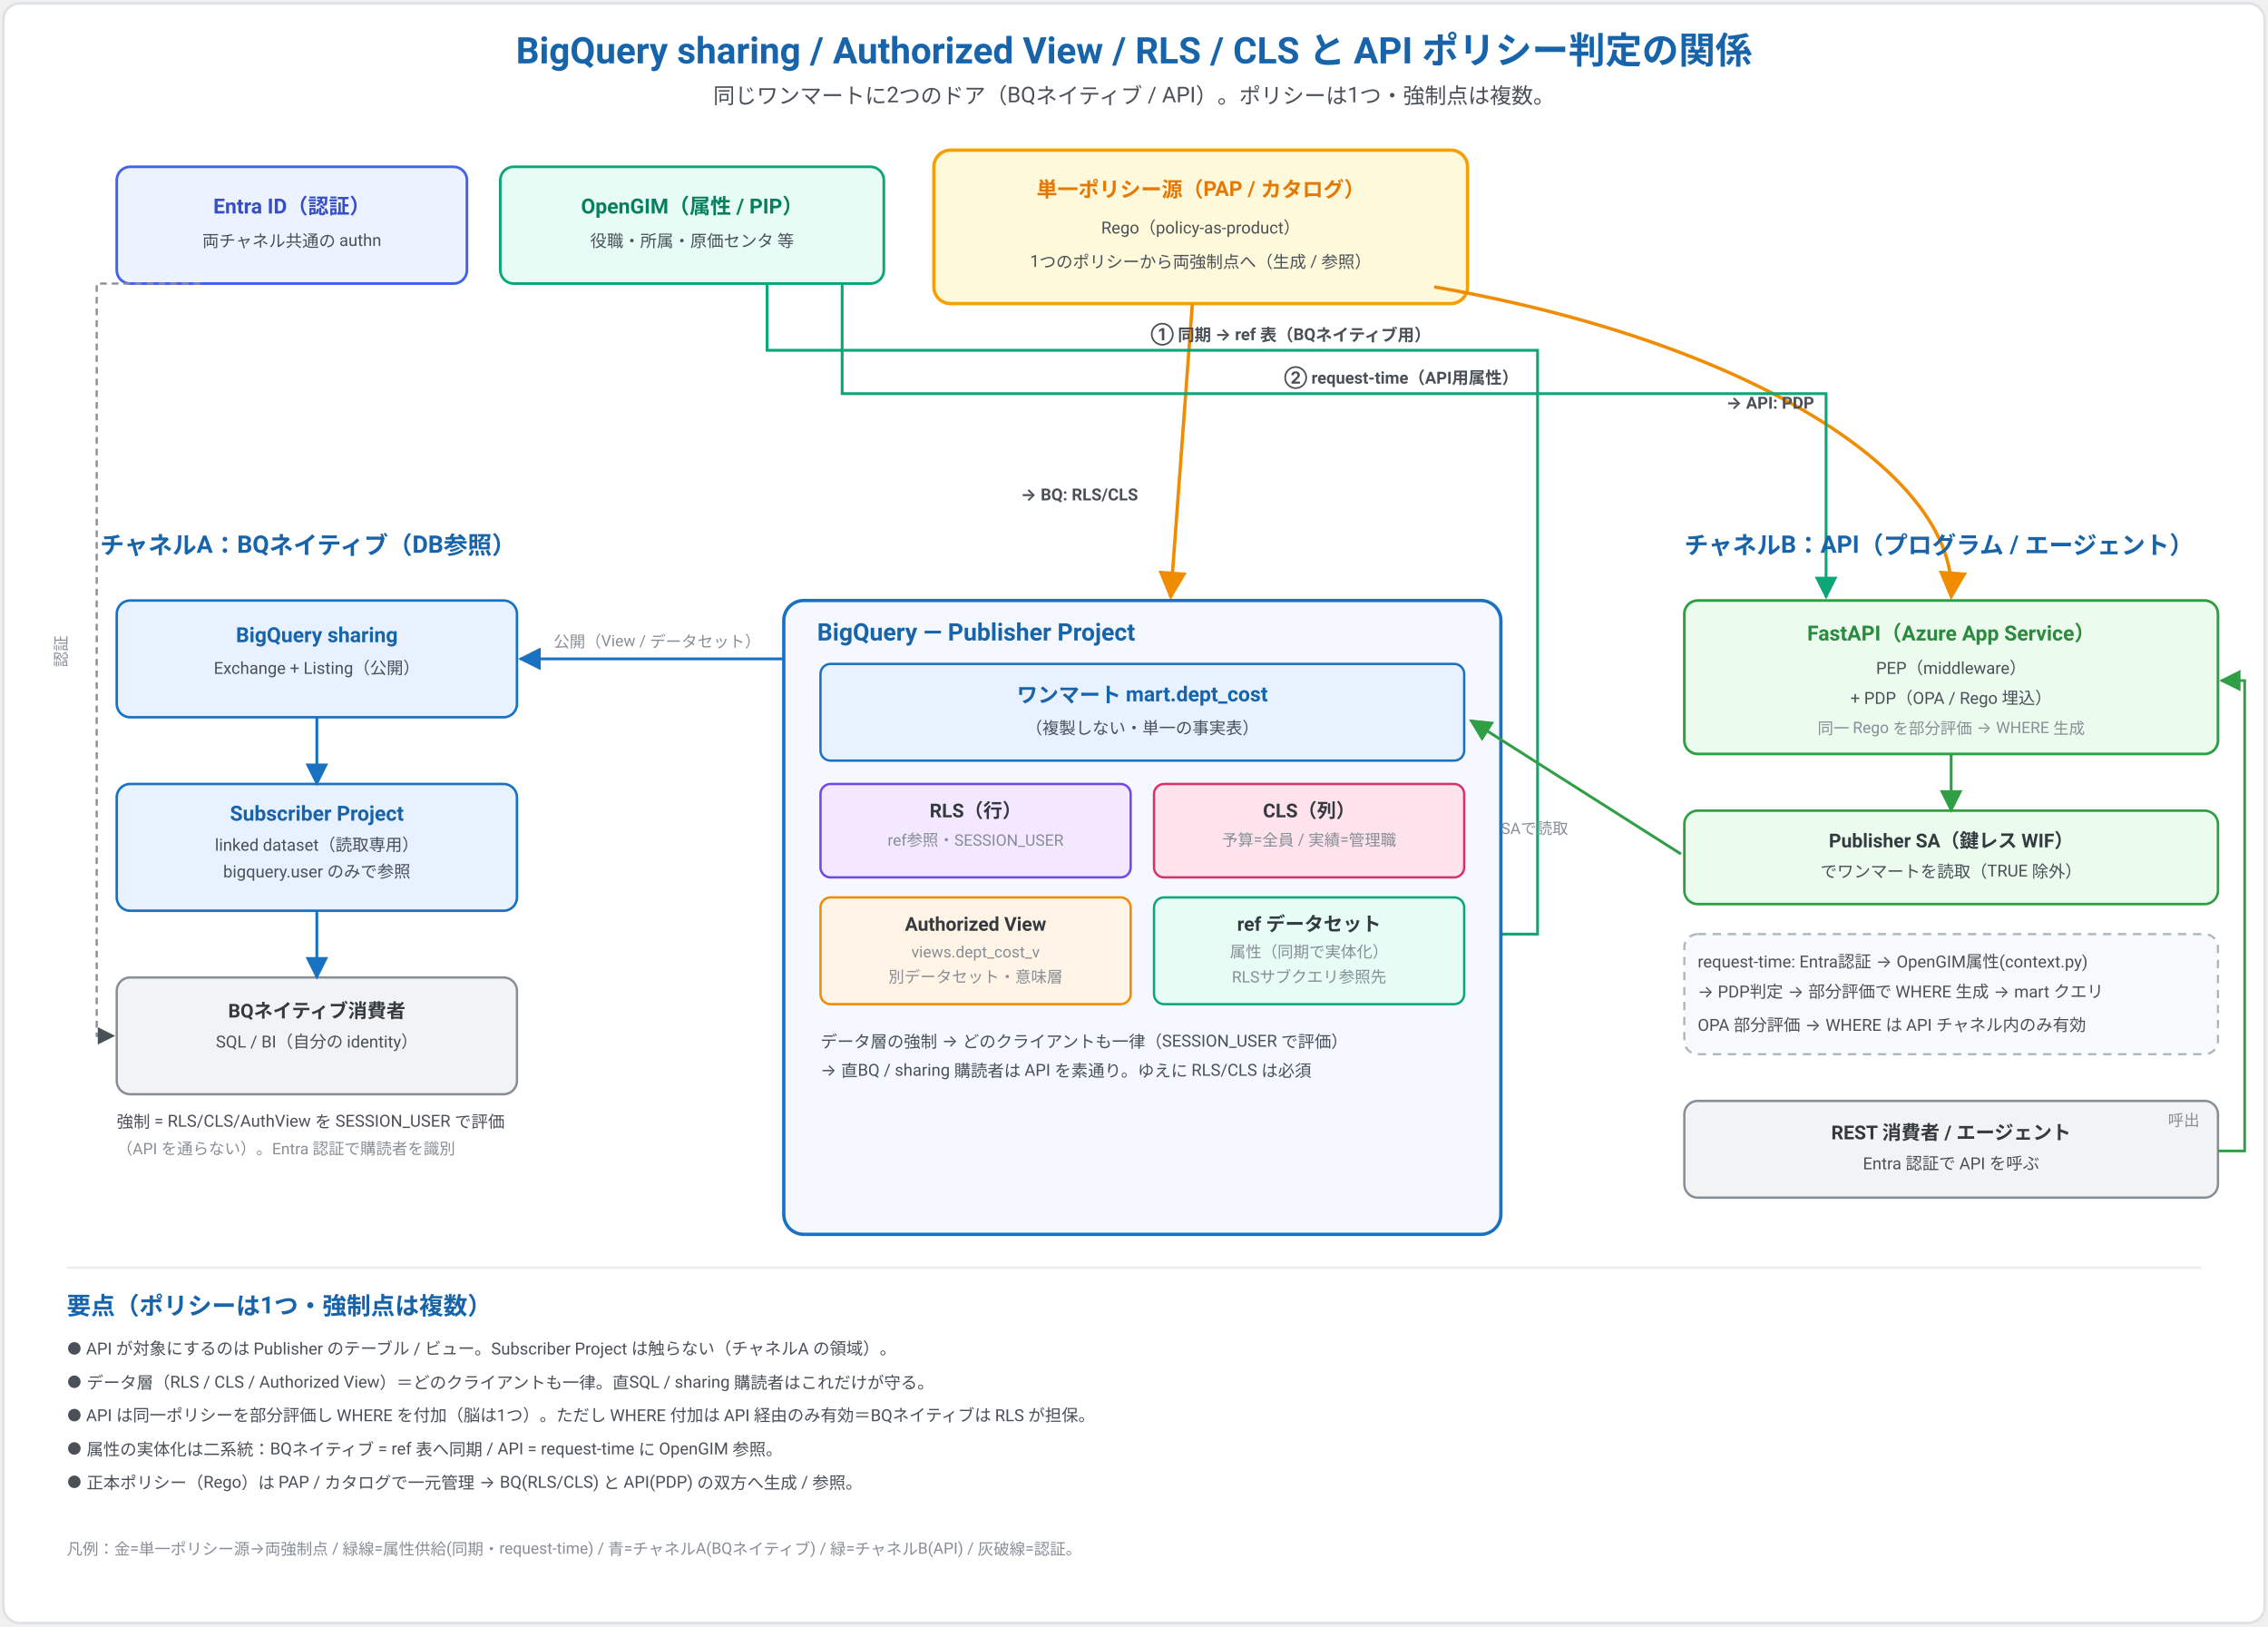
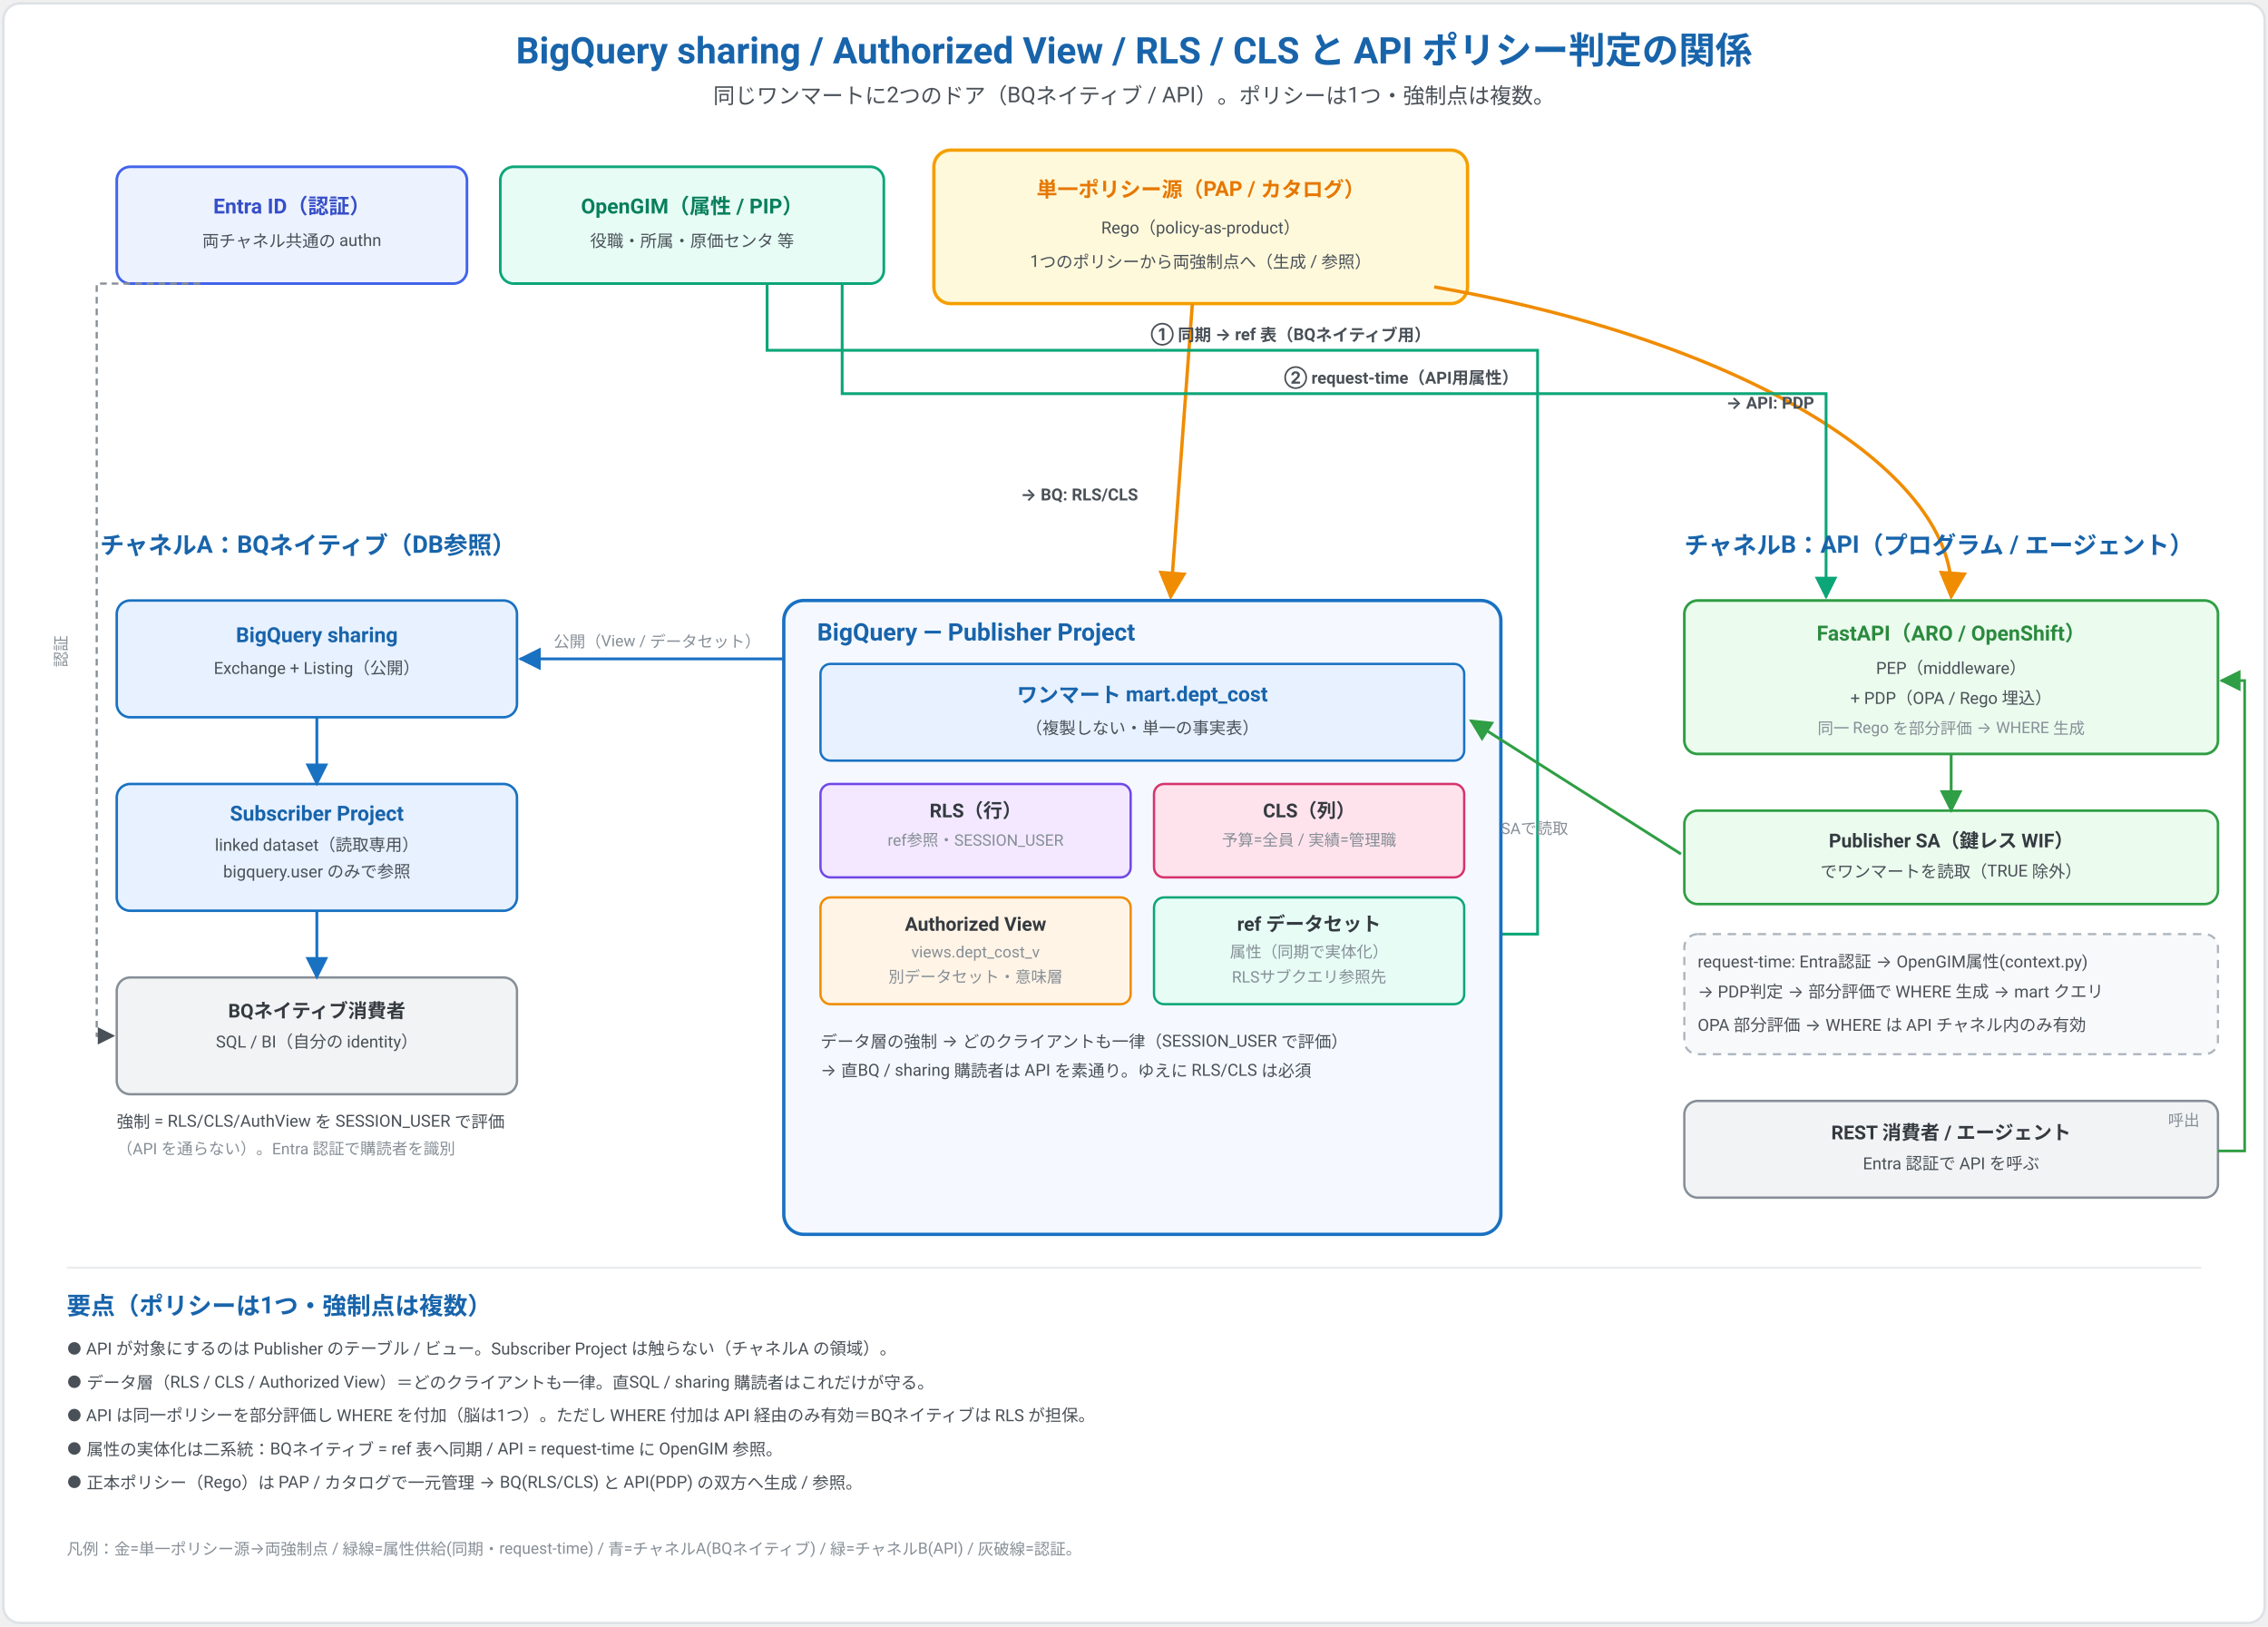
<svg xmlns="http://www.w3.org/2000/svg" viewBox="0 0 1360 975">
  <defs>
    <style>
      text{font-family:'Noto Sans JP','Hiragino Kaku Gothic ProN','Yu Gothic',Meiryo,-apple-system,'Segoe UI',Roboto,sans-serif;}
      .ttl{font-size:22px;font-weight:700;fill:#1864ab}
      .sub{font-size:13px;fill:#495057}
      .h{font-size:14.5px;font-weight:700;fill:#1864ab}
      .bt{font-size:12.5px;font-weight:700}
      .b{font-size:11.5px;fill:#343a40}
      .s{font-size:10px;fill:#495057}
      .xs{font-size:9.5px;fill:#868e96}
    </style>
    <marker id="ag" viewBox="0 0 10 10" markerWidth="8" markerHeight="8" refX="9" refY="5" orient="auto-start-reverse">
      <path d="M0,0 L10,5 L0,10 z" fill="#495057" />
    </marker>
    <marker id="agold" viewBox="0 0 10 10" markerWidth="8.5" markerHeight="8.5" refX="9" refY="5" orient="auto-start-reverse">
      <path d="M0,0 L10,5 L0,10 z" fill="#f08c00" />
    </marker>
    <marker id="ate" viewBox="0 0 10 10" markerWidth="8" markerHeight="8" refX="9" refY="5" orient="auto-start-reverse">
      <path d="M0,0 L10,5 L0,10 z" fill="#0ca678" />
    </marker>
    <marker id="abl" viewBox="0 0 10 10" markerWidth="8" markerHeight="8" refX="9" refY="5" orient="auto-start-reverse">
      <path d="M0,0 L10,5 L0,10 z" fill="#1971c2" />
    </marker>
    <marker id="agr" viewBox="0 0 10 10" markerWidth="8" markerHeight="8" refX="9" refY="5" orient="auto-start-reverse">
      <path d="M0,0 L10,5 L0,10 z" fill="#2f9e44" />
    </marker>
  </defs>
  <rect x="2" y="2" width="1356" height="971" rx="10" fill="#ffffff" stroke="#dee2e6" stroke-width="1.5" />
  <text x="680" y="38" text-anchor="middle" class="ttl">BigQuery sharing / Authorized View / RLS / CLS と API ポリシー判定の関係</text>
  <text x="680" y="62" text-anchor="middle" class="sub">同じワンマートに2つのドア（BQネイティブ / API）。ポリシーは1つ・強制点は複数。</text>
  <rect x="70" y="100" width="210" height="70" rx="8" fill="#edf2ff" stroke="#4263eb" stroke-width="1.6" />
  <text x="175" y="128" text-anchor="middle" class="bt" fill="#364fc7">Entra ID（認証）</text>
  <text x="175" y="148" text-anchor="middle" class="s">両チャネル共通の authn</text>
  <rect x="300" y="100" width="230" height="70" rx="8" fill="#e6fcf5" stroke="#0ca678" stroke-width="1.6" />
  <text x="415" y="128" text-anchor="middle" class="bt" fill="#087f5b">OpenGIM（属性 / PIP）</text>
  <text x="415" y="148" text-anchor="middle" class="s">役職・所属・原価センタ 等</text>
  <rect x="560" y="90" width="320" height="92" rx="10" fill="#fff9db" stroke="#f59f00" stroke-width="2" />
  <text x="720" y="118" text-anchor="middle" class="bt" font-size="14" fill="#e67700">単一ポリシー源（PAP / カタログ）</text>
  <text x="720" y="140" text-anchor="middle" class="s">Rego（policy-as-product）</text>
  <text x="720" y="160" text-anchor="middle" class="s">1つのポリシーから両強制点へ（生成 / 参照）</text>
  <line x1="715" y1="182" x2="702" y2="358" stroke="#f08c00" stroke-width="2" marker-end="url(#agold)" />
  <text x="612" y="300" class="s" fill="#e67700" font-weight="700">→ BQ: RLS/CLS</text>
  <path d="M860,172 C1050,205 1175,285 1170,358" fill="none" stroke="#f08c00" stroke-width="2" marker-end="url(#agold)" />
  <text x="1035" y="245" class="s" fill="#e67700" font-weight="700">→ API: PDP</text>
  <polyline points="460,170 460,210 922,210 922,560 882,560" fill="none" stroke="#0ca678" stroke-width="1.7" marker-end="url(#ate)" />
  <text x="690" y="204" class="s" fill="#087f5b" font-weight="700">① 同期 → ref 表（BQネイティブ用）</text>
  <polyline points="505,170 505,236 1095,236 1095,358" fill="none" stroke="#0ca678" stroke-width="1.7" marker-end="url(#ate)" />
  <text x="770" y="230" class="s" fill="#087f5b" font-weight="700">② request-time（API用属性）</text>
  <rect x="470" y="360" width="430" height="380" rx="12" fill="#f5f9ff" stroke="#1971c2" stroke-width="2" />
  <text x="490" y="384" class="h">BigQuery — Publisher Project</text>
  <rect x="492" y="398" width="386" height="58" rx="6" fill="#e7f1ff" stroke="#1971c2" stroke-width="1.4" />
  <text x="685" y="421" text-anchor="middle" class="bt" fill="#1864ab">ワンマート mart.dept_cost</text>
  <text x="685" y="440" text-anchor="middle" class="s">（複製しない・単一の事実表）</text>
  <rect x="492" y="470" width="186" height="56" rx="6" fill="#f3e8ff" stroke="#7048e8" stroke-width="1.4" />
  <text x="585" y="490" text-anchor="middle" class="b" font-weight="700" fill="#5f3dc4">RLS（行）</text>
  <text x="585" y="507" text-anchor="middle" class="xs" fill="#495057">ref参照・SESSION_USER</text>
  <rect x="692" y="470" width="186" height="56" rx="6" fill="#ffe3ec" stroke="#d6336c" stroke-width="1.4" />
  <text x="785" y="490" text-anchor="middle" class="b" font-weight="700" fill="#a61e4d">CLS（列）</text>
  <text x="785" y="507" text-anchor="middle" class="xs" fill="#495057">予算=全員 / 実績=管理職</text>
  <rect x="492" y="538" width="186" height="64" rx="6" fill="#fff4e6" stroke="#f08c00" stroke-width="1.4" />
  <text x="585" y="558" text-anchor="middle" class="b" font-weight="700" fill="#e8590c">Authorized View</text>
  <text x="585" y="574" text-anchor="middle" class="xs" fill="#495057">views.dept_cost_v</text>
  <text x="585" y="589" text-anchor="middle" class="xs" fill="#495057">別データセット・意味層</text>
  <rect x="692" y="538" width="186" height="64" rx="6" fill="#e6fcf5" stroke="#0ca678" stroke-width="1.4" />
  <text x="785" y="558" text-anchor="middle" class="b" font-weight="700" fill="#087f5b">ref データセット</text>
  <text x="785" y="574" text-anchor="middle" class="xs" fill="#495057">属性（同期で実体化）</text>
  <text x="785" y="589" text-anchor="middle" class="xs" fill="#495057">RLSサブクエリ参照先</text>
  <text x="492" y="628" class="s">データ層の強制 → どのクライアントも一律（SESSION_USER で評価）</text>
  <text x="492" y="645" class="s" fill="#c2255c">→ 直BQ / sharing 購読者は API を素通り。ゆえに RLS/CLS は必須</text>
  <text x="60" y="332" class="h">チャネルA：BQネイティブ（DB参照）</text>
  <rect x="70" y="360" width="240" height="70" rx="8" fill="#e7f1ff" stroke="#1971c2" stroke-width="1.5" />
  <text x="190" y="385" text-anchor="middle" class="bt" fill="#1864ab">BigQuery sharing</text>
  <text x="190" y="404" text-anchor="middle" class="s">Exchange + Listing（公開）</text>
  <rect x="70" y="470" width="240" height="76" rx="8" fill="#e7f1ff" stroke="#1971c2" stroke-width="1.5" />
  <text x="190" y="492" text-anchor="middle" class="bt" fill="#1864ab">Subscriber Project</text>
  <text x="190" y="510" text-anchor="middle" class="s">linked dataset（読取専用）</text>
  <text x="190" y="526" text-anchor="middle" class="s">bigquery.user のみで参照</text>
  <rect x="70" y="586" width="240" height="70" rx="8" fill="#f1f3f5" stroke="#868e96" stroke-width="1.4" />
  <text x="190" y="610" text-anchor="middle" class="b" font-weight="700">BQネイティブ消費者</text>
  <text x="190" y="628" text-anchor="middle" class="s">SQL / BI（自分の identity）</text>
  <line x1="470" y1="395" x2="312" y2="395" stroke="#1971c2" stroke-width="1.7" marker-end="url(#abl)" />
  <text x="332" y="388" class="xs" fill="#1864ab">公開（View / データセット）</text>
  <line x1="190" y1="430" x2="190" y2="470" stroke="#1971c2" stroke-width="1.7" marker-end="url(#abl)" />
  <line x1="190" y1="546" x2="190" y2="586" stroke="#1971c2" stroke-width="1.7" marker-end="url(#abl)" />
  <text x="70" y="676" class="s" fill="#c2255c">強制 = RLS/CLS/AuthView を SESSION_USER で評価</text>
  <text x="70" y="692" class="xs" fill="#c2255c">（API を通らない）。Entra 認証で購読者を識別</text>
  <polyline points="120,170 58,170 58,621 68,621" fill="none" stroke="#868e96" stroke-width="1.3" stroke-dasharray="4 3" marker-end="url(#ag)" />
  <text x="40" y="400" class="xs" transform="rotate(-90 40 400)">認証</text>
  <text x="1010" y="332" class="h" fill="#2b8a3e">チャネルB：API（プログラム / エージェント）</text>
  <rect x="1010" y="360" width="320" height="92" rx="8" fill="#ebfbee" stroke="#2f9e44" stroke-width="1.6" />
-   <text x="1170" y="384" text-anchor="middle" class="bt" fill="#2b8a3e">FastAPI（Azure App Service）</text>
+   <text x="1170" y="384" text-anchor="middle" class="bt" fill="#2b8a3e">FastAPI（ARO / OpenShift）</text>
  <text x="1170" y="404" text-anchor="middle" class="s">PEP（middleware）</text>
  <text x="1170" y="422" text-anchor="middle" class="s">+ PDP（OPA / Rego 埋込）</text>
  <text x="1170" y="440" text-anchor="middle" class="xs" fill="#2b8a3e">同一 Rego を部分評価 → WHERE 生成</text>
  <rect x="1010" y="486" width="320" height="56" rx="8" fill="#ebfbee" stroke="#2f9e44" stroke-width="1.5" />
  <text x="1170" y="508" text-anchor="middle" class="b" font-weight="700" fill="#2b8a3e">Publisher SA（鍵レス WIF）</text>
  <text x="1170" y="526" text-anchor="middle" class="s">でワンマートを読取（TRUE 除外）</text>
  <rect x="1010" y="560" width="320" height="72" rx="8" fill="#f8f9fa" stroke="#adb5bd" stroke-width="1.3" stroke-dasharray="5 4" />
  <text x="1018" y="580" class="s">request-time: Entra認証 → OpenGIM属性(context.py)</text>
  <text x="1018" y="598" class="s">→ PDP判定 → 部分評価で WHERE 生成 → mart クエリ</text>
  <text x="1018" y="618" class="s" fill="#c2255c">OPA 部分評価 → WHERE は API チャネル内のみ有効</text>
  <rect x="1010" y="660" width="320" height="58" rx="8" fill="#f1f3f5" stroke="#868e96" stroke-width="1.4" />
  <text x="1170" y="683" text-anchor="middle" class="b" font-weight="700">REST 消費者 / エージェント</text>
  <text x="1170" y="701" text-anchor="middle" class="s">Entra 認証で API を呼ぶ</text>
  <line x1="1170" y1="452" x2="1170" y2="486" stroke="#2f9e44" stroke-width="1.7" marker-end="url(#agr)" />
  <polyline points="1330,690 1346,690 1346,408 1332,408" fill="none" stroke="#2f9e44" stroke-width="1.6" marker-end="url(#agr)" />
  <text x="1300" y="675" class="xs" fill="#2b8a3e">呼出</text>
  <line x1="1008" y1="512" x2="882" y2="432" stroke="#2f9e44" stroke-width="1.7" marker-end="url(#agr)" />
  <text x="900" y="500" class="xs" fill="#2b8a3e">SAで読取</text>
  <line x1="40" y1="760" x2="1320" y2="760" stroke="#e9ecef" stroke-width="1.2" />
  <text x="40" y="788" class="h">要点（ポリシーは1つ・強制点は複数）</text>
  <text x="40" y="812" class="s">● API が対象にするのは Publisher のテーブル / ビュー。Subscriber Project は触らない（チャネルA の領域）。</text>
  <text x="40" y="832" class="s">● データ層（RLS / CLS / Authorized View）＝どのクライアントも一律。直SQL / sharing 購読者はこれだけが守る。</text>
  <text x="40" y="852" class="s">● API は同一ポリシーを部分評価し WHERE を付加（脳は1つ）。ただし WHERE 付加は API 経由のみ有効＝BQネイティブは RLS が担保。</text>
  <text x="40" y="872" class="s">● 属性の実体化は二系統：BQネイティブ = ref 表へ同期 / API = request-time に OpenGIM 参照。</text>
  <text x="40" y="892" class="s">● 正本ポリシー（Rego）は PAP / カタログで一元管理 → BQ(RLS/CLS) と API(PDP) の双方へ生成 / 参照。</text>
  <text x="40" y="932" class="xs">凡例：金=単一ポリシー源→両強制点 / 緑線=属性供給(同期・request-time) / 青=チャネルA(BQネイティブ) / 緑=チャネルB(API) / 灰破線=認証。</text>
</svg>
